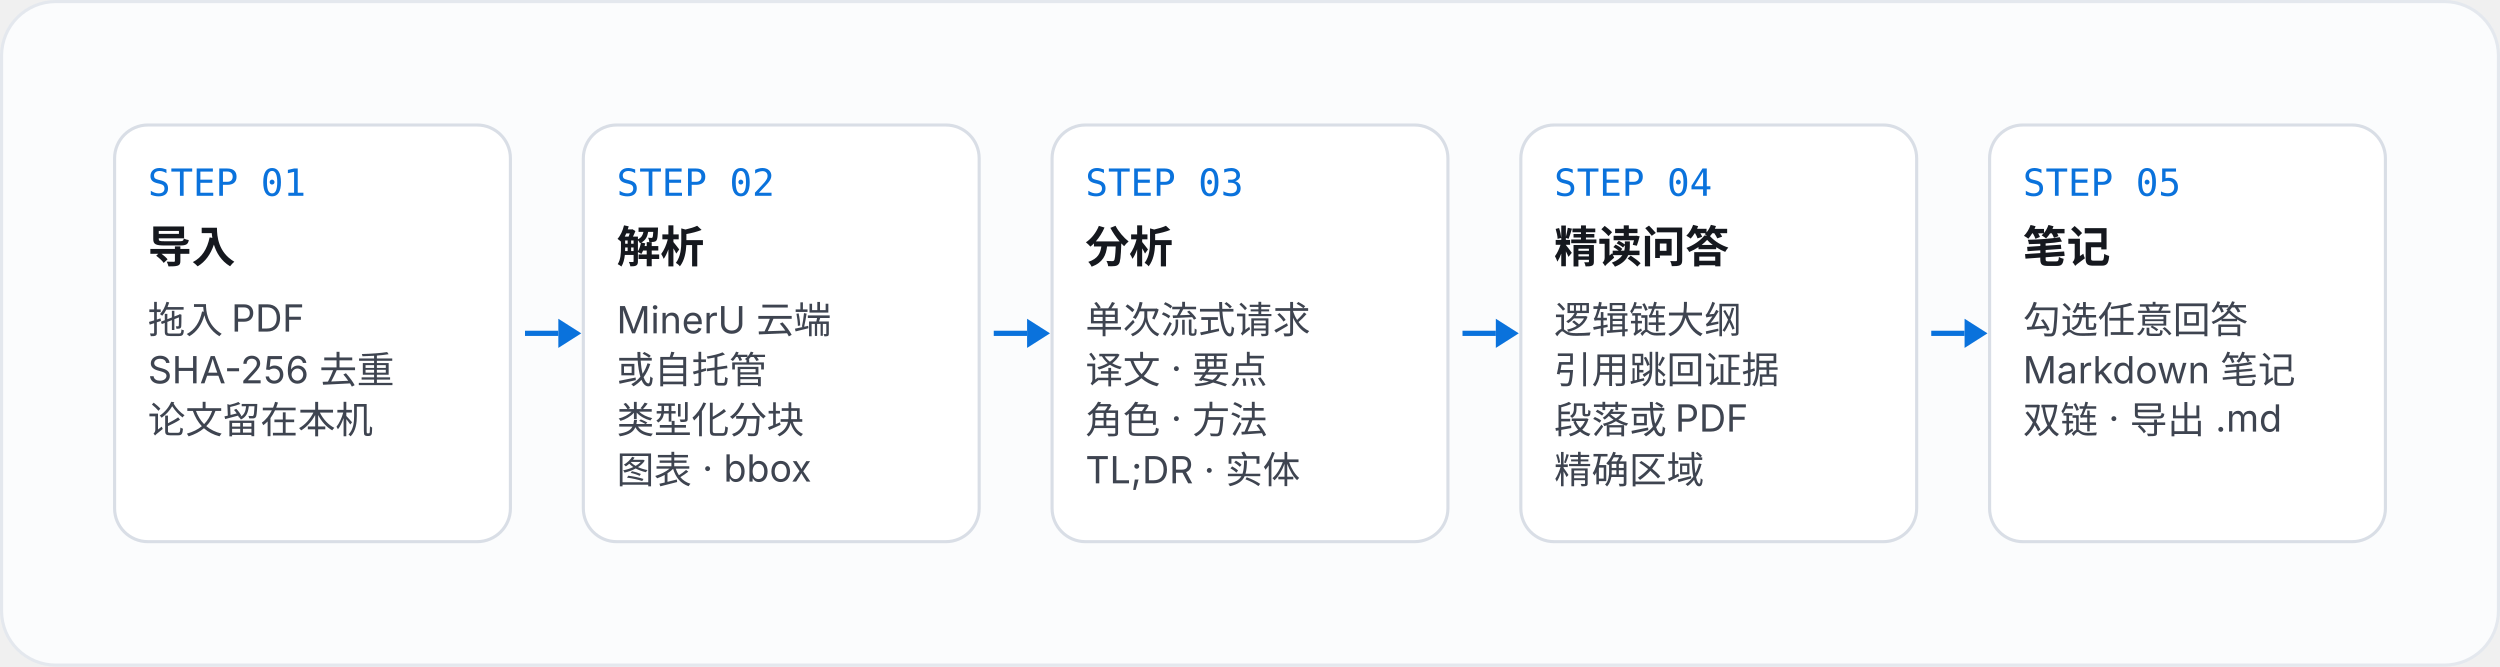
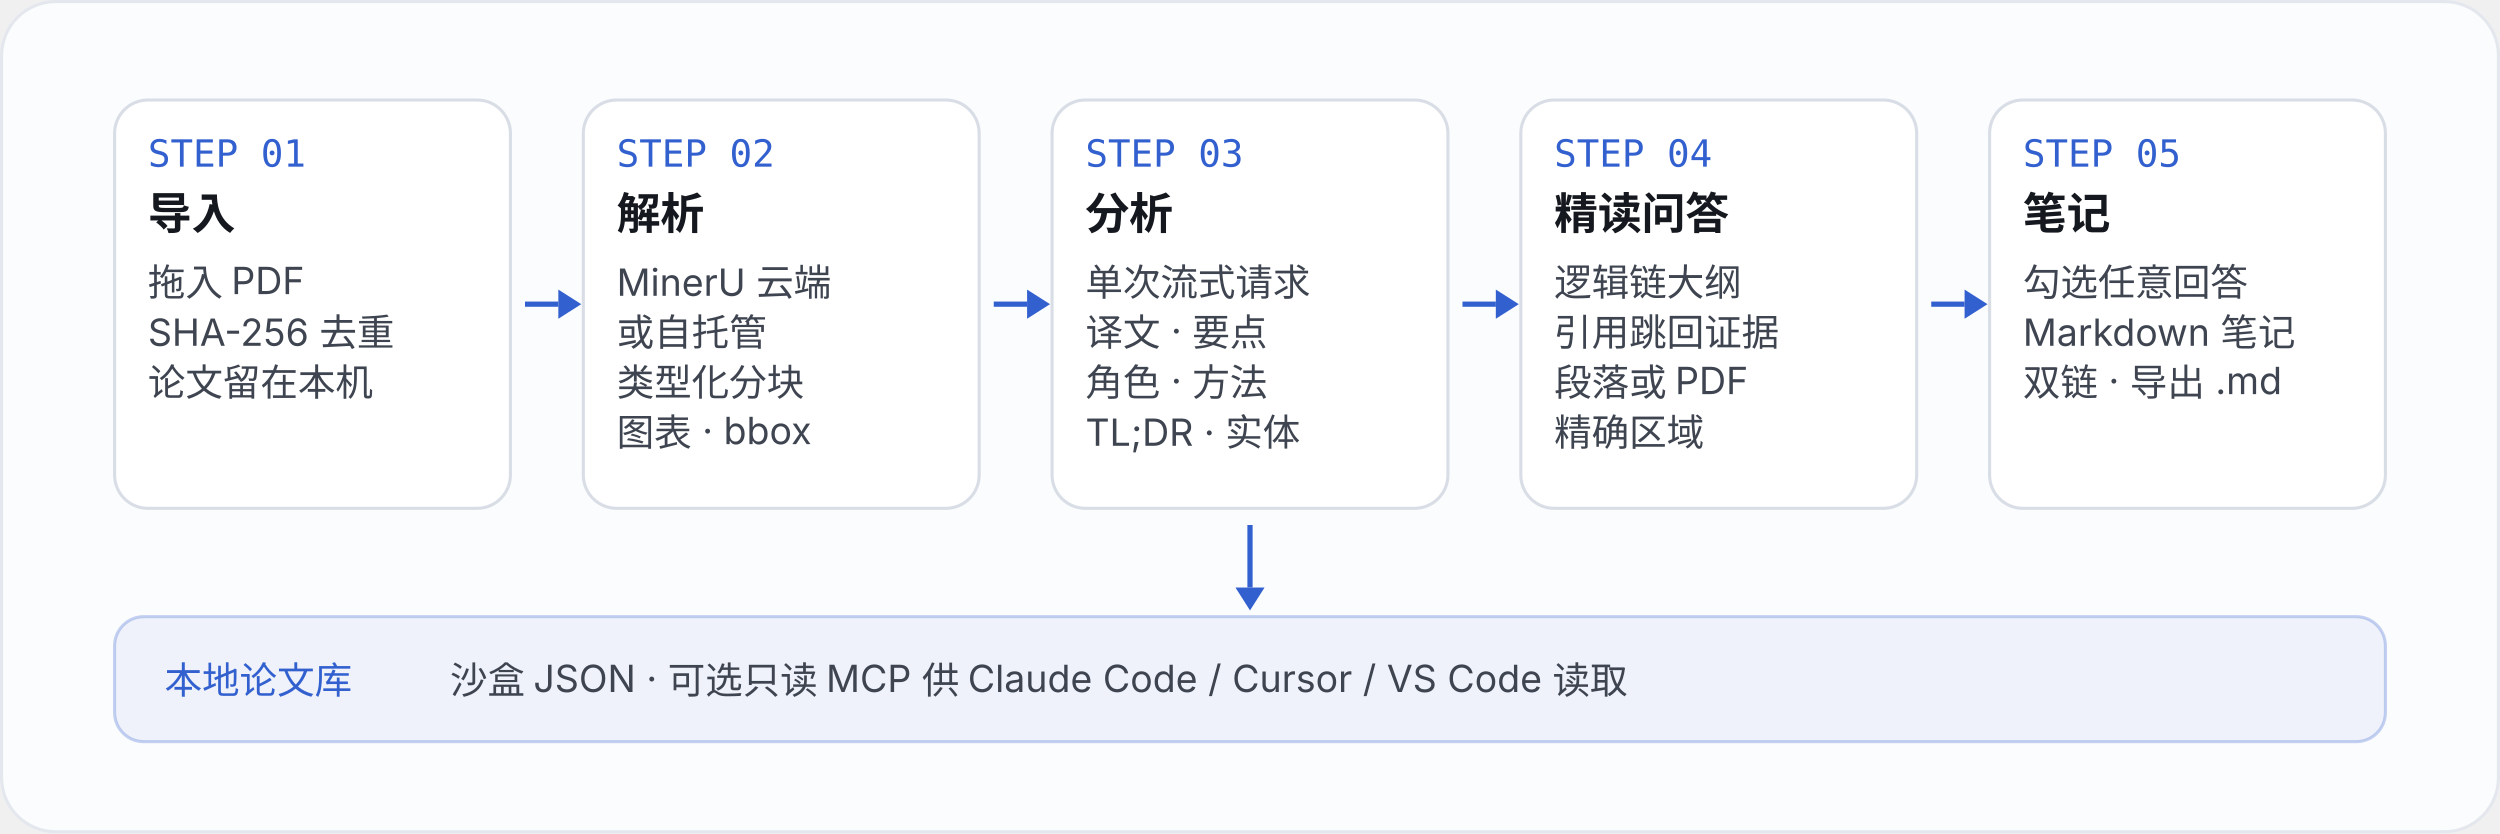
- <svg xmlns="http://www.w3.org/2000/svg" width="1200" height="320" viewBox="0 0 1200 320" role="img" aria-labelledby="pipeline-title pipeline-desc">
-   <rect x="0.75" y="0.75" width="1198.5" height="318.5" rx="26" fill="#FBFCFD" stroke="#E4E8EE" stroke-width="1.5" />
+ <svg xmlns="http://www.w3.org/2000/svg" width="1200" height="400" viewBox="0 0 1200 400" role="img" aria-labelledby="pipeline-title pipeline-desc">
+   <rect x="0.75" y="0.75" width="1198.5" height="398.5" rx="26" fill="#FBFCFD" stroke="#E4E8EE" stroke-width="1.5" />
  <g id="stage-cards" font-family="-apple-system, BlinkMacSystemFont, 'Segoe UI', 'PingFang SC', sans-serif">
-     <g transform="translate(55 60)">
-       <rect width="190" height="200" rx="16" fill="#FFFFFF" stroke="#D9DEE6" stroke-width="1.5" />
-       <text x="16" y="34" font-family="ui-monospace, 'SFMono-Regular', 'Menlo', monospace" font-size="18" fill="#0A72DC">STEP 01</text>
-       <text x="16" y="66" font-size="21" font-weight="600" fill="#15181E">导入</text>
-       <text x="16" y="100" font-size="18" fill="#3E4450">拖入 PDF</text>
-       <text x="16" y="124" font-size="18" fill="#3E4450">SHA-256 去重</text>
-       <text x="16" y="148" font-size="18" fill="#3E4450">论文留在本机</text>
+     <g transform="translate(55 48)">
+       <rect width="190" height="196" rx="16" fill="#FFFFFF" stroke="#D9DEE6" stroke-width="1.5" />
+       <text x="16" y="32" font-family="ui-monospace, 'SFMono-Regular', 'Menlo', 'PingFang SC', monospace" font-size="18" fill="#3260CF">STEP 01</text>
+       <text x="16" y="62" font-size="21" font-weight="600" fill="#15181E">导入</text>
+       <text x="16" y="94" font-size="18" fill="#3E4450">拖入 PDF</text>
+       <text x="16" y="118" font-size="18" fill="#3E4450">SHA-256 去重</text>
+       <text x="16" y="142" font-size="18" fill="#3E4450">论文留在本机</text>
    </g>
-     <g transform="translate(280 60)">
-       <rect width="190" height="200" rx="16" fill="#FFFFFF" stroke="#D9DEE6" stroke-width="1.5" />
-       <text x="16" y="34" font-family="ui-monospace, 'SFMono-Regular', 'Menlo', monospace" font-size="18" fill="#0A72DC">STEP 02</text>
-       <text x="16" y="66" font-size="21" font-weight="600" fill="#15181E">解析</text>
-       <text x="16" y="100" font-size="18" fill="#3E4450">MinerU 云端</text>
-       <text x="16" y="124" font-size="18" fill="#3E4450">或自托管</text>
-       <text x="16" y="148" font-size="18" fill="#3E4450">类型化分块</text>
-       <text x="16" y="172" font-size="18" fill="#3E4450">图表 · bbox</text>
+     <g transform="translate(280 48)">
+       <rect width="190" height="196" rx="16" fill="#FFFFFF" stroke="#D9DEE6" stroke-width="1.5" />
+       <text x="16" y="32" font-family="ui-monospace, 'SFMono-Regular', 'Menlo', 'PingFang SC', monospace" font-size="18" fill="#3260CF">STEP 02</text>
+       <text x="16" y="62" font-size="21" font-weight="600" fill="#15181E">解析</text>
+       <text x="16" y="94" font-size="18" fill="#3E4450">MinerU 云端</text>
+       <text x="16" y="118" font-size="18" fill="#3E4450">或自托管</text>
+       <text x="16" y="142" font-size="18" fill="#3E4450">类型化分块</text>
+       <text x="16" y="166" font-size="18" fill="#3E4450">图表 · bbox</text>
    </g>
-     <g transform="translate(505 60)">
-       <rect width="190" height="200" rx="16" fill="#FFFFFF" stroke="#D9DEE6" stroke-width="1.5" />
-       <text x="16" y="34" font-family="ui-monospace, 'SFMono-Regular', 'Menlo', monospace" font-size="18" fill="#0A72DC">STEP 03</text>
-       <text x="16" y="66" font-size="21" font-weight="600" fill="#15181E">分析</text>
-       <text x="16" y="100" font-size="18" fill="#3E4450">单次流式请求</text>
-       <text x="16" y="124" font-size="18" fill="#3E4450">译文 · 要点</text>
-       <text x="16" y="148" font-size="18" fill="#3E4450">角色 · 方法</text>
-       <text x="16" y="172" font-size="18" fill="#3E4450">TL;DR · 实体</text>
+     <g transform="translate(505 48)">
+       <rect width="190" height="196" rx="16" fill="#FFFFFF" stroke="#D9DEE6" stroke-width="1.5" />
+       <text x="16" y="32" font-family="ui-monospace, 'SFMono-Regular', 'Menlo', 'PingFang SC', monospace" font-size="18" fill="#3260CF">STEP 03</text>
+       <text x="16" y="62" font-size="21" font-weight="600" fill="#15181E">分析</text>
+       <text x="16" y="94" font-size="18" fill="#3E4450">单次流式请求</text>
+       <text x="16" y="118" font-size="18" fill="#3E4450">译文 · 要点</text>
+       <text x="16" y="142" font-size="18" fill="#3E4450">角色 · 方法</text>
+       <text x="16" y="166" font-size="18" fill="#3E4450">TL;DR · 实体</text>
    </g>
-     <g transform="translate(730 60)">
-       <rect width="190" height="200" rx="16" fill="#FFFFFF" stroke="#D9DEE6" stroke-width="1.5" />
-       <text x="16" y="34" font-family="ui-monospace, 'SFMono-Regular', 'Menlo', monospace" font-size="18" fill="#0A72DC">STEP 04</text>
-       <text x="16" y="66" font-size="21" font-weight="600" fill="#15181E">精读问答</text>
-       <text x="16" y="100" font-size="18" fill="#3E4450">逻辑链大纲</text>
-       <text x="16" y="124" font-size="18" fill="#3E4450">引用跳回证据</text>
-       <text x="16" y="148" font-size="18" fill="#3E4450">段落或 PDF</text>
-       <text x="16" y="172" font-size="18" fill="#3E4450">精确区域</text>
+     <g transform="translate(730 48)">
+       <rect width="190" height="196" rx="16" fill="#FFFFFF" stroke="#D9DEE6" stroke-width="1.5" />
+       <text x="16" y="32" font-family="ui-monospace, 'SFMono-Regular', 'Menlo', 'PingFang SC', monospace" font-size="18" fill="#3260CF">STEP 04</text>
+       <text x="16" y="62" font-size="21" font-weight="600" fill="#15181E">精读问答</text>
+       <text x="16" y="94" font-size="18" fill="#3E4450">逻辑链大纲</text>
+       <text x="16" y="118" font-size="18" fill="#3E4450">引用跳回证据</text>
+       <text x="16" y="142" font-size="18" fill="#3E4450">段落或 PDF</text>
+       <text x="16" y="166" font-size="18" fill="#3E4450">精确区域</text>
    </g>
-     <g transform="translate(955 60)">
-       <rect width="190" height="200" rx="16" fill="#FFFFFF" stroke="#D9DEE6" stroke-width="1.5" />
-       <text x="16" y="34" font-family="ui-monospace, 'SFMono-Regular', 'Menlo', monospace" font-size="18" fill="#0A72DC">STEP 05</text>
-       <text x="16" y="66" font-size="21" font-weight="600" fill="#15181E">笔记</text>
-       <text x="16" y="100" font-size="18" fill="#3E4450">勾选任意回答</text>
-       <text x="16" y="124" font-size="18" fill="#3E4450">Markdown 笔记</text>
-       <text x="16" y="148" font-size="18" fill="#3E4450">双链 · 导出 .md</text>
+     <g transform="translate(955 48)">
+       <rect width="190" height="196" rx="16" fill="#FFFFFF" stroke="#D9DEE6" stroke-width="1.5" />
+       <text x="16" y="32" font-family="ui-monospace, 'SFMono-Regular', 'Menlo', 'PingFang SC', monospace" font-size="18" fill="#3260CF">STEP 05</text>
+       <text x="16" y="62" font-size="21" font-weight="600" fill="#15181E">笔记</text>
+       <text x="16" y="94" font-size="18" fill="#3E4450">勾选任意回答</text>
+       <text x="16" y="118" font-size="18" fill="#3E4450">Markdown 笔记</text>
+       <text x="16" y="142" font-size="18" fill="#3E4450">双链 · 导出 .md</text>
    </g>
  </g>
-   <g id="flow-arrows" stroke="#0A72DC" stroke-width="2.5" fill="#0A72DC">
-     <line x1="252" y1="160" x2="268" y2="160" />
-     <polygon points="268,153 279,160 268,167" stroke="none" />
-     <line x1="477" y1="160" x2="493" y2="160" />
-     <polygon points="493,153 504,160 493,167" stroke="none" />
-     <line x1="702" y1="160" x2="718" y2="160" />
-     <polygon points="718,153 729,160 718,167" stroke="none" />
-     <line x1="927" y1="160" x2="943" y2="160" />
-     <polygon points="943,153 954,160 943,167" stroke="none" />
+   <g id="flow-arrows" stroke="#3260CF" stroke-width="2.5" fill="#3260CF">
+     <line x1="252" y1="146" x2="268" y2="146" />
+     <polygon points="268,139 279,146 268,153" stroke="none" />
+     <line x1="477" y1="146" x2="493" y2="146" />
+     <polygon points="493,139 504,146 493,153" stroke="none" />
+     <line x1="702" y1="146" x2="718" y2="146" />
+     <polygon points="718,139 729,146 718,153" stroke="none" />
+     <line x1="927" y1="146" x2="943" y2="146" />
+     <polygon points="943,139 954,146 943,153" stroke="none" />
+   </g>
+   <g id="library-band">
+     <line x1="600" y1="252" x2="600" y2="282" stroke="#3260CF" stroke-width="2.5" />
+     <polygon points="593,282 607,282 600,293" fill="#3260CF" />
+     <rect x="55" y="296" width="1090" height="60" rx="14" fill="#3260CF" fill-opacity="0.06" stroke="#3260CF" stroke-opacity="0.28" stroke-width="1.5" />
+     <g font-family="-apple-system, BlinkMacSystemFont, 'Segoe UI', 'PingFang SC', sans-serif" font-size="18">
+       <text x="79" y="333" font-family="ui-monospace, 'SFMono-Regular', 'Menlo', 'PingFang SC', monospace" fill="#3260CF">本地论文库</text>
+       <text x="216" y="333" fill="#3E4450">沙盒 JSON · 可选只读 MCP 供 Claude Code / Cursor / VS Code 读取</text>
+     </g>
  </g>
</svg>
